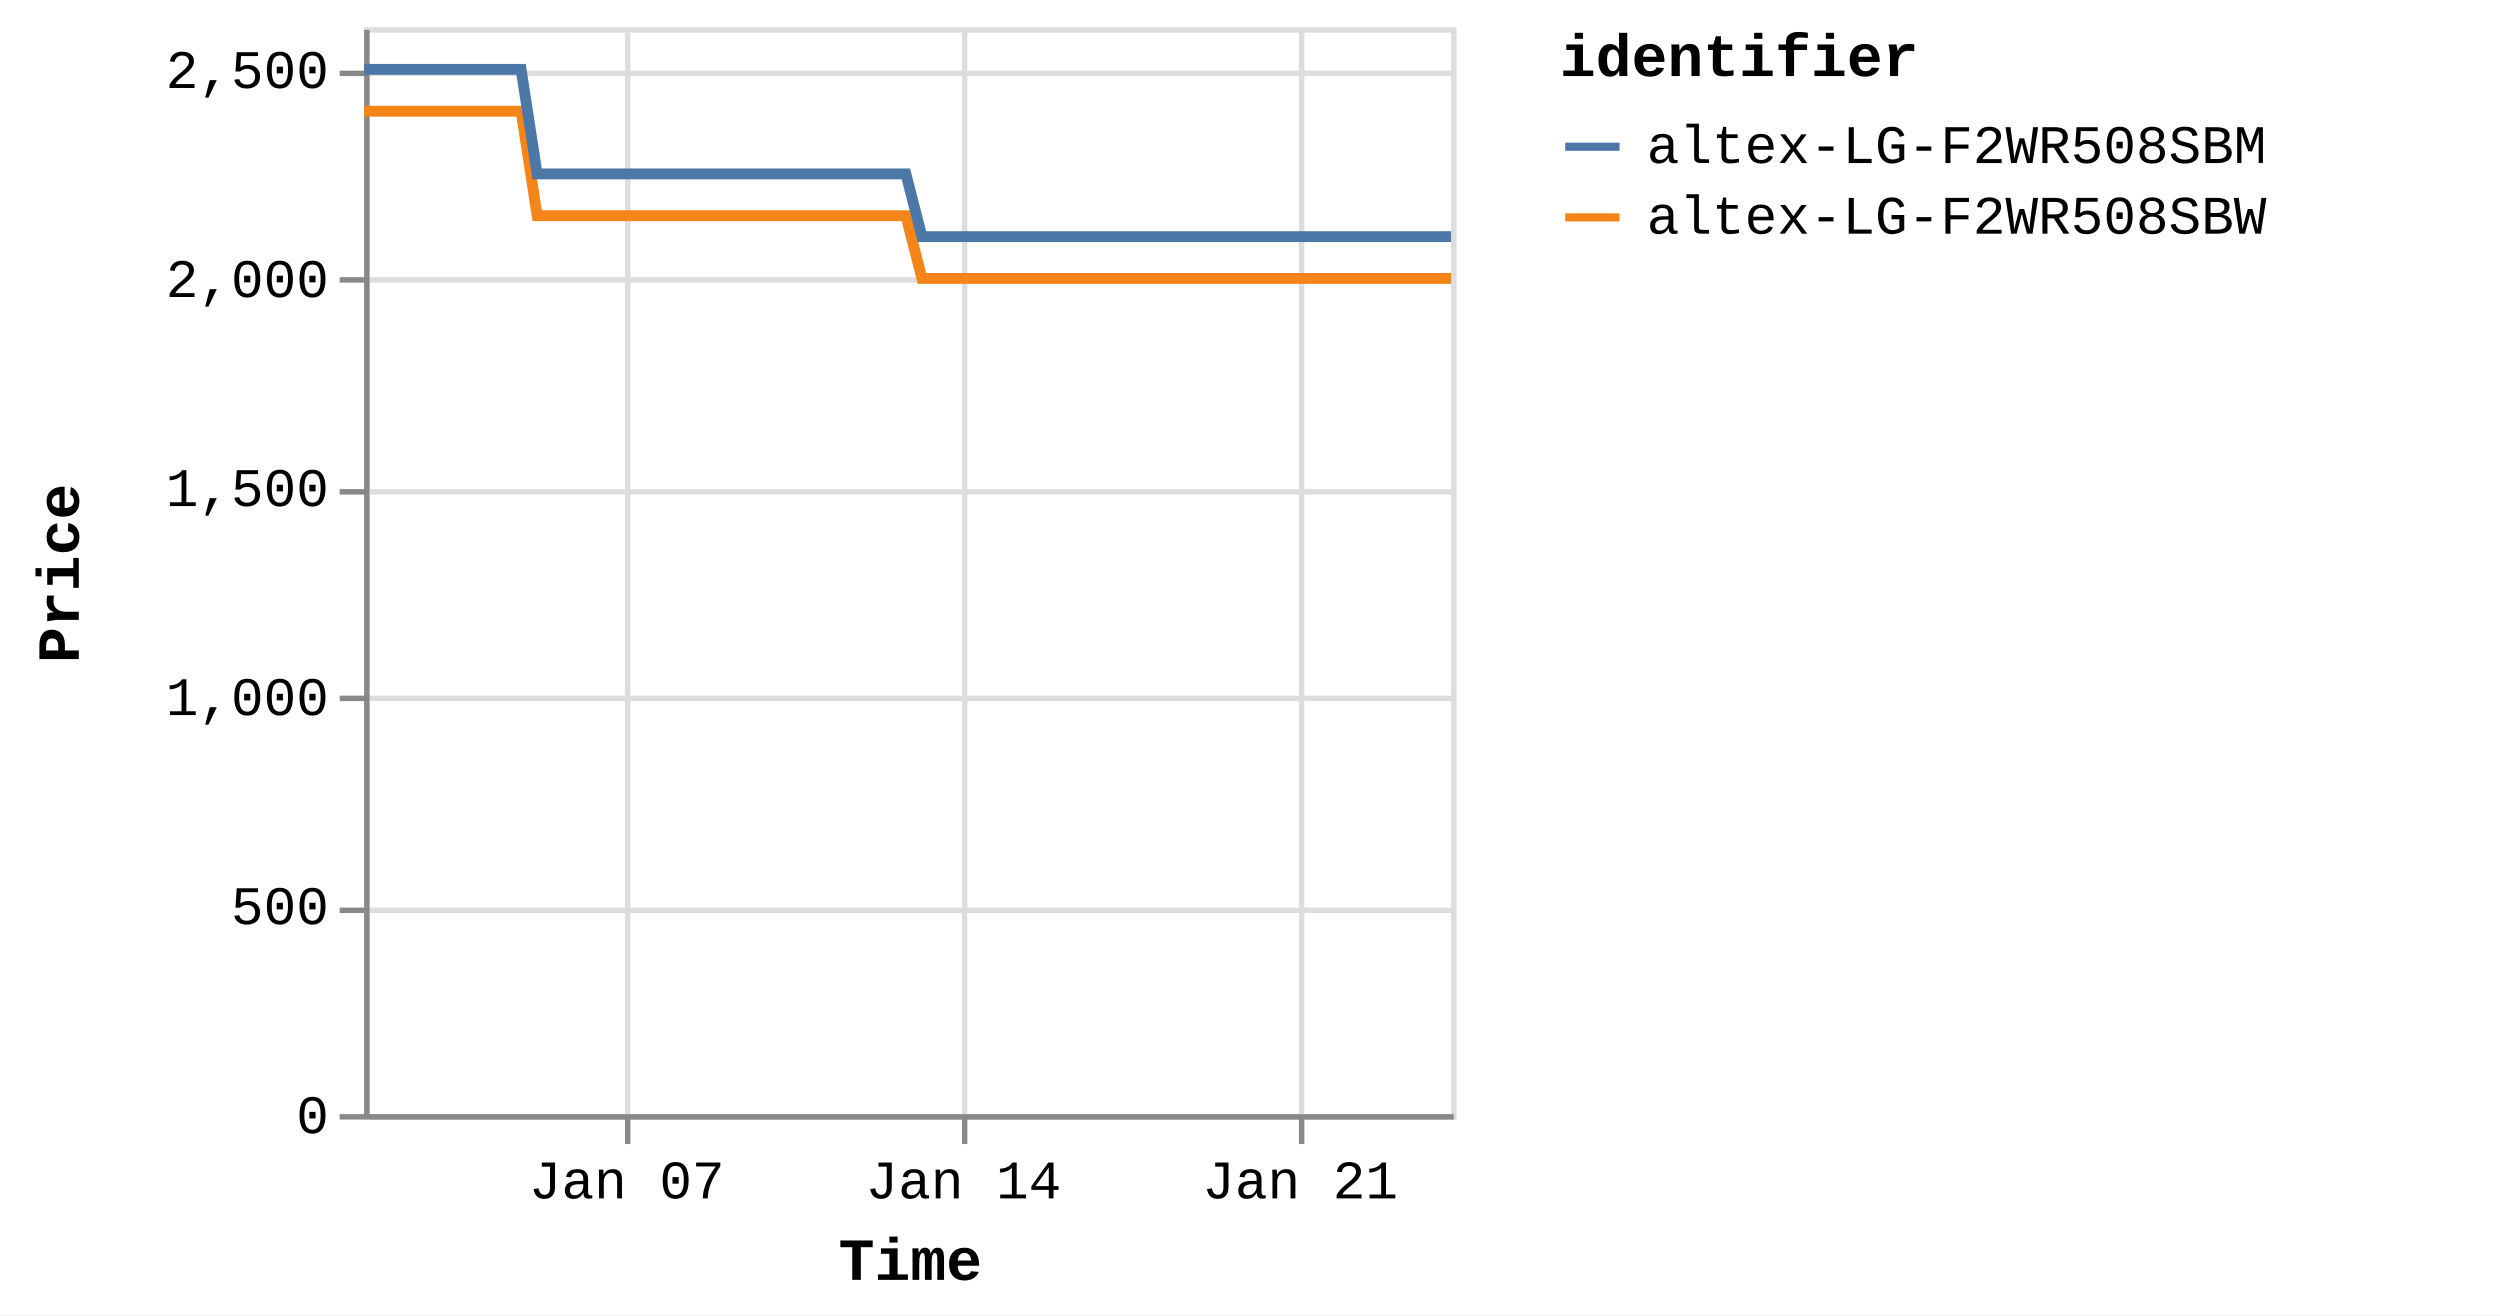
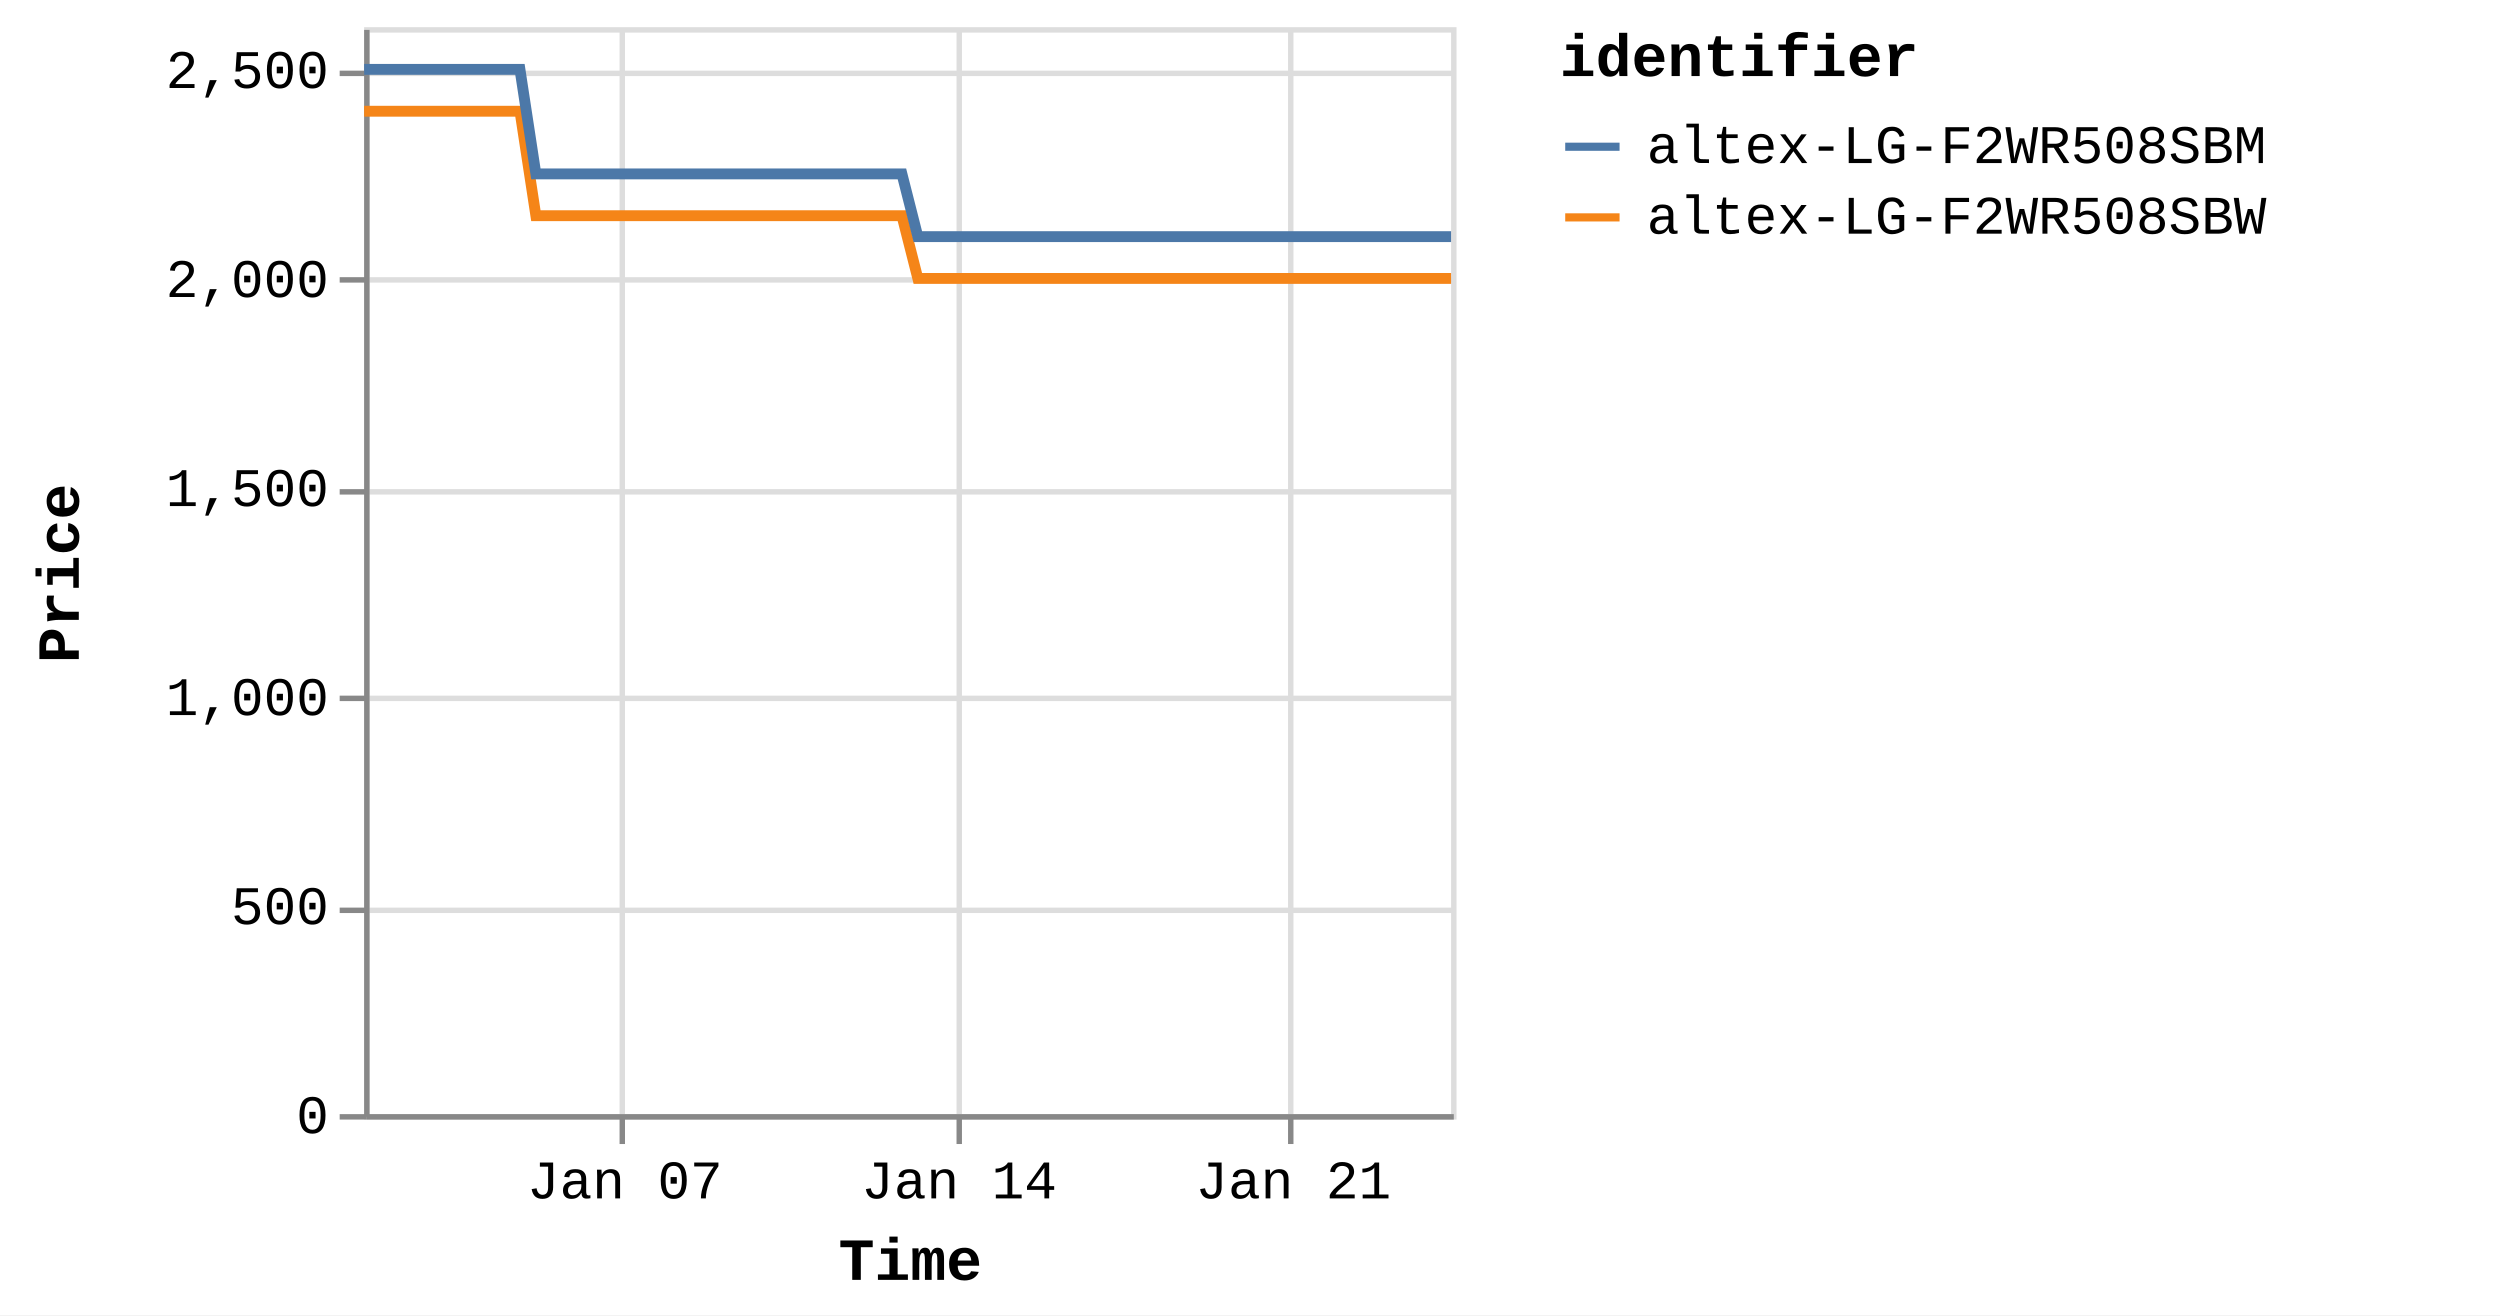
<svg xmlns="http://www.w3.org/2000/svg" version="1.1" class="marks" width="460" height="242" viewBox="0 0 460 242">
  <rect width="460" height="242" fill="white" />
  <g fill="none" stroke-miterlimit="10" transform="translate(67,5)">
    <g class="mark-group role-frame root" role="graphics-object" aria-roledescription="group mark container">
      <g transform="translate(0,0)">
        <path class="background" aria-hidden="true" d="M0.5,0.5h200v200h-200Z" stroke="#ddd" />
        <g>
          <g class="mark-group role-axis" aria-hidden="true">
            <g transform="translate(0.5,200.5)">
              <path class="background" aria-hidden="true" d="M0,0h0v0h0Z" pointer-events="none" />
              <g>
                <g class="mark-rule role-axis-grid" pointer-events="none">
-                   <line transform="translate(48,-200)" x2="0" y2="200" stroke="#ddd" stroke-width="1" opacity="1" />
-                   <line transform="translate(110,-200)" x2="0" y2="200" stroke="#ddd" stroke-width="1" opacity="1" />
-                   <line transform="translate(172,-200)" x2="0" y2="200" stroke="#ddd" stroke-width="1" opacity="1" />
+                   <line transform="translate(47,-200)" x2="0" y2="200" stroke="#ddd" stroke-width="1" opacity="1" />
+                   <line transform="translate(109,-200)" x2="0" y2="200" stroke="#ddd" stroke-width="1" opacity="1" />
+                   <line transform="translate(170,-200)" x2="0" y2="200" stroke="#ddd" stroke-width="1" opacity="1" />
                </g>
              </g>
              <path class="foreground" aria-hidden="true" d="" pointer-events="none" display="none" />
            </g>
          </g>
          <g class="mark-group role-axis" aria-hidden="true">
            <g transform="translate(0.5,0.5)">
              <path class="background" aria-hidden="true" d="M0,0h0v0h0Z" pointer-events="none" />
              <g>
                <g class="mark-rule role-axis-grid" pointer-events="none">
                  <line transform="translate(0,200)" x2="200" y2="0" stroke="#ddd" stroke-width="1" opacity="1" />
                  <line transform="translate(0,162)" x2="200" y2="0" stroke="#ddd" stroke-width="1" opacity="1" />
                  <line transform="translate(0,123)" x2="200" y2="0" stroke="#ddd" stroke-width="1" opacity="1" />
                  <line transform="translate(0,85)" x2="200" y2="0" stroke="#ddd" stroke-width="1" opacity="1" />
                  <line transform="translate(0,46)" x2="200" y2="0" stroke="#ddd" stroke-width="1" opacity="1" />
                  <line transform="translate(0,8)" x2="200" y2="0" stroke="#ddd" stroke-width="1" opacity="1" />
                </g>
              </g>
              <path class="foreground" aria-hidden="true" d="" pointer-events="none" display="none" />
            </g>
          </g>
-           <g class="mark-group role-axis" role="graphics-symbol" aria-roledescription="axis" aria-label="X-axis titled 'Time' for a time scale with values from Monday, 01 January 2024, 2:19:43 PM to Wednesday, 24 January 2024, 4:40:09 AM">
+           <g class="mark-group role-axis" role="graphics-symbol" aria-roledescription="axis" aria-label="X-axis titled 'Time' for a time scale with values from Monday, 01 January 2024, 2:19:43 PM to Wednesday, 24 January 2024, 8:40:38 AM">
            <g transform="translate(0.5,200.5)">
              <path class="background" aria-hidden="true" d="M0,0h0v0h0Z" pointer-events="none" />
              <g>
                <g class="mark-rule role-axis-tick" pointer-events="none">
-                   <line transform="translate(48,0)" x2="0" y2="5" stroke="#888" stroke-width="1" opacity="1" />
-                   <line transform="translate(110,0)" x2="0" y2="5" stroke="#888" stroke-width="1" opacity="1" />
-                   <line transform="translate(172,0)" x2="0" y2="5" stroke="#888" stroke-width="1" opacity="1" />
+                   <line transform="translate(47,0)" x2="0" y2="5" stroke="#888" stroke-width="1" opacity="1" />
+                   <line transform="translate(109,0)" x2="0" y2="5" stroke="#888" stroke-width="1" opacity="1" />
+                   <line transform="translate(170,0)" x2="0" y2="5" stroke="#888" stroke-width="1" opacity="1" />
                </g>
                <g class="mark-text role-axis-label" pointer-events="none">
-                   <text text-anchor="middle" transform="translate(47.81916,15)" font-family="Liberation Mono" font-size="10px" fill="#000" opacity="1">Jan 07</text>
-                   <text text-anchor="middle" transform="translate(109.7728,15)" font-family="Liberation Mono" font-size="10px" fill="#000" opacity="1">Jan 14</text>
-                   <text text-anchor="middle" transform="translate(171.7265,15)" font-family="Liberation Mono" font-size="10px" fill="#000" opacity="1">Jan 21</text>
+                   <text text-anchor="middle" transform="translate(47.46834,15)" font-family="Liberation Mono" font-size="10px" fill="#000" opacity="1">Jan 07</text>
+                   <text text-anchor="middle" transform="translate(108.9675,15)" font-family="Liberation Mono" font-size="10px" fill="#000" opacity="1">Jan 14</text>
+                   <text text-anchor="middle" transform="translate(170.4667,15)" font-family="Liberation Mono" font-size="10px" fill="#000" opacity="1">Jan 21</text>
                </g>
                <g class="mark-rule role-axis-domain" pointer-events="none">
                  <line transform="translate(0,0)" x2="200" y2="0" stroke="#888" stroke-width="1" opacity="1" />
                </g>
                <g class="mark-text role-axis-title" pointer-events="none">
                  <text text-anchor="middle" transform="translate(100,30)" font-family="Liberation Mono" font-size="11px" font-weight="bold" fill="#000" opacity="1">Time</text>
                </g>
              </g>
              <path class="foreground" aria-hidden="true" d="" pointer-events="none" display="none" />
            </g>
          </g>
          <g class="mark-group role-axis" role="graphics-symbol" aria-roledescription="axis" aria-label="Y-axis titled 'Price' for a linear scale with values from 0 to 2,600">
            <g transform="translate(0.5,0.5)">
              <path class="background" aria-hidden="true" d="M0,0h0v0h0Z" pointer-events="none" />
              <g>
                <g class="mark-rule role-axis-tick" pointer-events="none">
                  <line transform="translate(0,200)" x2="-5" y2="0" stroke="#888" stroke-width="1" opacity="1" />
                  <line transform="translate(0,162)" x2="-5" y2="0" stroke="#888" stroke-width="1" opacity="1" />
                  <line transform="translate(0,123)" x2="-5" y2="0" stroke="#888" stroke-width="1" opacity="1" />
                  <line transform="translate(0,85)" x2="-5" y2="0" stroke="#888" stroke-width="1" opacity="1" />
                  <line transform="translate(0,46)" x2="-5" y2="0" stroke="#888" stroke-width="1" opacity="1" />
                  <line transform="translate(0,8)" x2="-5" y2="0" stroke="#888" stroke-width="1" opacity="1" />
                </g>
                <g class="mark-text role-axis-label" pointer-events="none">
                  <text text-anchor="end" transform="translate(-7,203)" font-family="Liberation Mono" font-size="10px" fill="#000" opacity="1">0</text>
                  <text text-anchor="end" transform="translate(-7,164.5385)" font-family="Liberation Mono" font-size="10px" fill="#000" opacity="1">500</text>
                  <text text-anchor="end" transform="translate(-7,126.0769)" font-family="Liberation Mono" font-size="10px" fill="#000" opacity="1">1,000</text>
                  <text text-anchor="end" transform="translate(-7,87.61538)" font-family="Liberation Mono" font-size="10px" fill="#000" opacity="1">1,500</text>
                  <text text-anchor="end" transform="translate(-7,49.15385)" font-family="Liberation Mono" font-size="10px" fill="#000" opacity="1">2,000</text>
                  <text text-anchor="end" transform="translate(-7,10.69231)" font-family="Liberation Mono" font-size="10px" fill="#000" opacity="1">2,500</text>
                </g>
                <g class="mark-rule role-axis-domain" pointer-events="none">
                  <line transform="translate(0,200)" x2="0" y2="-200" stroke="#888" stroke-width="1" opacity="1" />
                </g>
                <g class="mark-text role-axis-title" pointer-events="none">
                  <text text-anchor="middle" transform="translate(-51,100) rotate(-90) translate(0,-2)" font-family="Liberation Mono" font-size="11px" font-weight="bold" fill="#000" opacity="1">Price</text>
                </g>
              </g>
              <path class="foreground" aria-hidden="true" d="" pointer-events="none" display="none" />
            </g>
          </g>
          <g class="mark-group role-scope pathgroup" role="graphics-object" aria-roledescription="group mark container">
            <g transform="translate(0,0)">
              <path class="background" aria-hidden="true" d="M0,0h200v200h-200Z" />
              <g>
                <g class="mark-line role-mark marks" role="graphics-object" aria-roledescription="line mark container">
-                   <path aria-label="Time: Jan 01, 2024; Price: 2399; identifier: altex-LG-F2WR508SBW" role="graphics-symbol" aria-roledescription="line mark" d="M0,15.462L0.926,15.462L2.328,15.462L5.278,15.462L6.755,15.462L8.306,15.462L9.715,15.462L11.177,15.462L14.129,15.462L15.605,15.462L17.158,15.462L18.568,15.462L20.026,15.462L22.98,15.462L24.457,15.462L26.006,15.462L27.428,15.462L28.88,15.462L31.835,34.692L33.308,34.692L34.857,34.692L36.274,34.692L37.729,34.692L40.683,34.692L42.156,34.692L43.701,34.692L45.118,34.692L46.579,34.692L49.539,34.692L51.006,34.692L52.551,34.692L53.969,34.692L55.43,34.692L58.388,34.692L59.867,34.692L61.419,34.692L62.831,34.692L64.279,34.692L67.242,34.692L68.715,34.692L70.286,34.692L71.684,34.692L73.131,34.692L76.091,34.692L77.567,34.692L79.12,34.692L80.527,34.692L81.982,34.692L84.939,34.692L86.416,34.692L87.972,34.692L89.384,34.692L90.833,34.692L93.789,34.692L95.266,34.692L96.816,34.692L98.23,34.692L99.684,34.692L102.635,46.231L104.108,46.231L105.654,46.231L107.072,46.231L108.532,46.231L111.492,46.231L112.958,46.231L114.503,46.231L115.919,46.231L117.383,46.231L120.344,46.231L121.821,46.231L123.379,46.231L124.787,46.231L126.234,46.231L129.191,46.231L130.673,46.231L132.226,46.231L133.639,46.231L135.085,46.231L138.042,46.231L139.523,46.231L141.078,46.231L142.487,46.231L143.935,46.231L146.891,46.231L148.368,46.231L149.924,46.231L151.331,46.231L152.79,46.231L155.744,46.231L157.22,46.231L158.775,46.231L160.189,46.231L161.636,46.231L164.594,46.231L166.061,46.231L167.609,46.231L169.031,46.231L170.489,46.231L173.438,46.231L174.913,46.231L176.459,46.231L177.877,46.231L179.338,46.231L182.302,46.231L183.78,46.231L185.337,46.231L186.737,46.231L188.189,46.231L191.147,46.231L192.629,46.231L194.184,46.231L195.595,46.231L197.039,46.231L200,46.231" stroke="#f58518" stroke-width="2" />
+                   <path aria-label="Time: Jan 01, 2024; Price: 2399; identifier: altex-LG-F2WR508SBW" role="graphics-symbol" aria-roledescription="line mark" d="M0,15.462L0.92,15.462L2.311,15.462L5.24,15.462L6.706,15.462L8.245,15.462L9.643,15.462L11.095,15.462L14.026,15.462L15.491,15.462L17.032,15.462L18.431,15.462L19.879,15.462L22.812,15.462L24.278,15.462L25.815,15.462L27.227,15.462L28.669,15.462L31.601,34.692L33.064,34.692L34.601,34.692L36.008,34.692L37.452,34.692L40.384,34.692L41.846,34.692L43.381,34.692L44.787,34.692L46.237,34.692L49.176,34.692L50.631,34.692L52.165,34.692L53.573,34.692L55.023,34.692L57.96,34.692L59.428,34.692L60.969,34.692L62.37,34.692L63.808,34.692L66.749,34.692L68.211,34.692L69.77,34.692L71.158,34.692L72.595,34.692L75.533,34.692L76.998,34.692L78.539,34.692L79.937,34.692L81.38,34.692L84.316,34.692L85.782,34.692L87.327,34.692L88.728,34.692L90.166,34.692L93.101,34.692L94.568,34.692L96.106,34.692L97.51,34.692L98.953,34.692L101.882,46.231L103.344,46.231L104.879,46.231L106.286,46.231L107.736,46.231L110.674,46.231L112.129,46.231L113.663,46.231L115.069,46.231L116.522,46.231L119.461,46.231L120.928,46.231L122.474,46.231L123.871,46.231L125.308,46.231L128.243,46.231L129.714,46.231L131.256,46.231L132.659,46.231L134.094,46.231L137.029,46.231L138.5,46.231L140.043,46.231L141.441,46.231L142.879,46.231L145.813,46.231L147.279,46.231L148.824,46.231L150.221,46.231L151.669,46.231L154.601,46.231L156.067,46.231L157.61,46.231L159.014,46.231L160.45,46.231L163.386,46.231L164.842,46.231L166.379,46.231L167.791,46.231L169.238,46.231L172.166,46.231L173.63,46.231L175.164,46.231L176.572,46.231L178.023,46.231L180.965,46.231L182.432,46.231L183.977,46.231L185.367,46.231L186.808,46.231L189.745,46.231L191.216,46.231L192.76,46.231L194.16,46.231L195.593,46.231L198.532,46.231L200,46.231" stroke="#f58518" stroke-width="2" />
                </g>
              </g>
              <path class="foreground" aria-hidden="true" d="" display="none" />
            </g>
            <g transform="translate(0,0)">
              <path class="background" aria-hidden="true" d="M0,0h200v200h-200Z" />
              <g>
                <g class="mark-line role-mark marks" role="graphics-object" aria-roledescription="line mark container">
-                   <path aria-label="Time: Jan 01, 2024; Price: 2499; identifier: altex-LG-F2WR508SBM" role="graphics-symbol" aria-roledescription="line mark" d="M0.001,7.769L0.927,7.769L2.328,7.769L5.279,7.769L6.755,7.769L8.306,7.769L9.715,7.769L11.178,7.769L14.13,7.769L15.606,7.769L17.158,7.769L18.568,7.769L20.027,7.769L22.98,7.769L24.457,7.769L26.006,7.769L27.428,7.769L28.882,7.769L31.835,27L33.309,27L34.858,27L36.275,27L37.729,27L40.683,27L42.156,27L43.702,27L45.118,27L46.579,27L49.539,27L51.006,27L52.551,27L53.969,27L55.43,27L58.389,27L59.868,27L61.42,27L62.831,27L64.28,27L67.242,27L68.715,27L70.286,27L71.684,27L73.132,27L76.092,27L77.567,27L79.12,27L80.528,27L81.982,27L84.94,27L86.416,27L87.973,27L89.384,27L90.833,27L93.789,27L95.267,27L96.816,27L98.231,27L99.684,27L102.636,38.538L104.108,38.538L105.654,38.538L107.072,38.538L108.533,38.538L111.492,38.538L112.959,38.538L114.503,38.538L115.919,38.538L117.384,38.538L120.344,38.538L121.822,38.538L123.379,38.538L124.787,38.538L126.234,38.538L129.191,38.538L130.673,38.538L132.226,38.538L133.642,38.538L135.085,38.538L138.042,38.538L139.524,38.538L141.078,38.538L142.487,38.538L143.935,38.538L146.892,38.538L148.368,38.538L149.924,38.538L151.332,38.538L152.79,38.538L155.745,38.538L157.221,38.538L158.775,38.538L160.19,38.538L161.636,38.538L164.594,38.538L166.061,38.538L167.609,38.538L169.032,38.538L170.489,38.538L173.439,38.538L174.913,38.538L176.459,38.538L177.877,38.538L179.338,38.538L182.303,38.538L183.781,38.538L185.337,38.538L186.738,38.538L188.189,38.538L191.148,38.538L192.629,38.538L194.185,38.538L195.596,38.538L197.039,38.538L200,38.538" stroke="#4c78a8" stroke-width="2" />
+                   <path aria-label="Time: Jan 01, 2024; Price: 2499; identifier: altex-LG-F2WR508SBM" role="graphics-symbol" aria-roledescription="line mark" d="M0.001,7.769L0.92,7.769L2.311,7.769L5.24,7.769L6.706,7.769L8.245,7.769L9.644,7.769L11.096,7.769L14.026,7.769L15.491,7.769L17.032,7.769L18.432,7.769L19.88,7.769L22.812,7.769L24.278,7.769L25.815,7.769L27.227,7.769L28.67,7.769L31.602,27L33.064,27L34.602,27L36.009,27L37.452,27L40.385,27L41.847,27L43.381,27L44.787,27L46.238,27L49.176,27L50.632,27L52.166,27L53.573,27L55.024,27L57.961,27L59.429,27L60.969,27L62.37,27L63.808,27L66.749,27L68.211,27L69.77,27L71.158,27L72.595,27L75.533,27L76.998,27L78.54,27L79.937,27L81.381,27L84.317,27L85.782,27L87.328,27L88.728,27L90.167,27L93.101,27L94.568,27L96.106,27L97.51,27L98.953,27L101.883,38.538L103.345,38.538L104.879,38.538L106.286,38.538L107.736,38.538L110.675,38.538L112.13,38.538L113.663,38.538L115.069,38.538L116.523,38.538L119.462,38.538L120.928,38.538L122.474,38.538L123.872,38.538L125.308,38.538L128.243,38.538L129.714,38.538L131.256,38.538L132.661,38.538L134.094,38.538L137.03,38.538L138.5,38.538L140.043,38.538L141.442,38.538L142.88,38.538L145.814,38.538L147.28,38.538L148.824,38.538L150.221,38.538L151.669,38.538L154.602,38.538L156.067,38.538L157.611,38.538L159.014,38.538L160.45,38.538L163.387,38.538L164.843,38.538L166.379,38.538L167.792,38.538L169.239,38.538L172.166,38.538L173.63,38.538L175.164,38.538L176.572,38.538L178.023,38.538L180.965,38.538L182.432,38.538L183.977,38.538L185.368,38.538L186.808,38.538L189.745,38.538L191.216,38.538L192.76,38.538L194.161,38.538L195.593,38.538L198.533,38.538L200,38.538" stroke="#4c78a8" stroke-width="2" />
                </g>
              </g>
              <path class="foreground" aria-hidden="true" d="" display="none" />
            </g>
          </g>
          <g class="mark-group role-legend" role="graphics-symbol" aria-roledescription="legend" aria-label="Symbol legend titled 'identifier' for stroke color with 2 values: altex-LG-F2WR508SBM, altex-LG-F2WR508SBW">
            <g transform="translate(220,0)">
              <path class="background" aria-hidden="true" d="M0,0h168v40h-168Z" pointer-events="none" />
              <g>
                <g class="mark-group role-legend-entry">
                  <g transform="translate(0,16)">
                    <path class="background" aria-hidden="true" d="M0,0h0v0h0Z" pointer-events="none" />
                    <g>
                      <g class="mark-group role-scope" role="graphics-object" aria-roledescription="group mark container">
                        <g transform="translate(0,0)">
                          <path class="background" aria-hidden="true" d="M0,0h168v11h-168Z" pointer-events="none" opacity="1" />
                          <g>
                            <g class="mark-symbol role-legend-symbol" pointer-events="none">
                              <path transform="translate(6,6)" d="M-5,0L5,0" stroke="#4c78a8" stroke-width="1.5" opacity="1" />
                            </g>
                            <g class="mark-text role-legend-label" pointer-events="none">
                              <text text-anchor="start" transform="translate(16,9)" font-family="Liberation Mono" font-size="10px" fill="#000" opacity="1">altex-LG-F2WR508SBM</text>
                            </g>
                          </g>
                          <path class="foreground" aria-hidden="true" d="" pointer-events="none" display="none" />
                        </g>
                        <g transform="translate(0,13)">
                          <path class="background" aria-hidden="true" d="M0,0h168v11h-168Z" pointer-events="none" opacity="1" />
                          <g>
                            <g class="mark-symbol role-legend-symbol" pointer-events="none">
                              <path transform="translate(6,6)" d="M-5,0L5,0" stroke="#f58518" stroke-width="1.5" opacity="1" />
                            </g>
                            <g class="mark-text role-legend-label" pointer-events="none">
                              <text text-anchor="start" transform="translate(16,9)" font-family="Liberation Mono" font-size="10px" fill="#000" opacity="1">altex-LG-F2WR508SBW</text>
                            </g>
                          </g>
                          <path class="foreground" aria-hidden="true" d="" pointer-events="none" display="none" />
                        </g>
                      </g>
                    </g>
                    <path class="foreground" aria-hidden="true" d="" pointer-events="none" display="none" />
                  </g>
                </g>
                <g class="mark-text role-legend-title" pointer-events="none">
                  <text text-anchor="start" transform="translate(0,9)" font-family="Liberation Mono" font-size="11px" font-weight="bold" fill="#000" opacity="1">identifier</text>
                </g>
              </g>
              <path class="foreground" aria-hidden="true" d="" pointer-events="none" display="none" />
            </g>
          </g>
        </g>
        <path class="foreground" aria-hidden="true" d="" display="none" />
      </g>
    </g>
  </g>
</svg>
